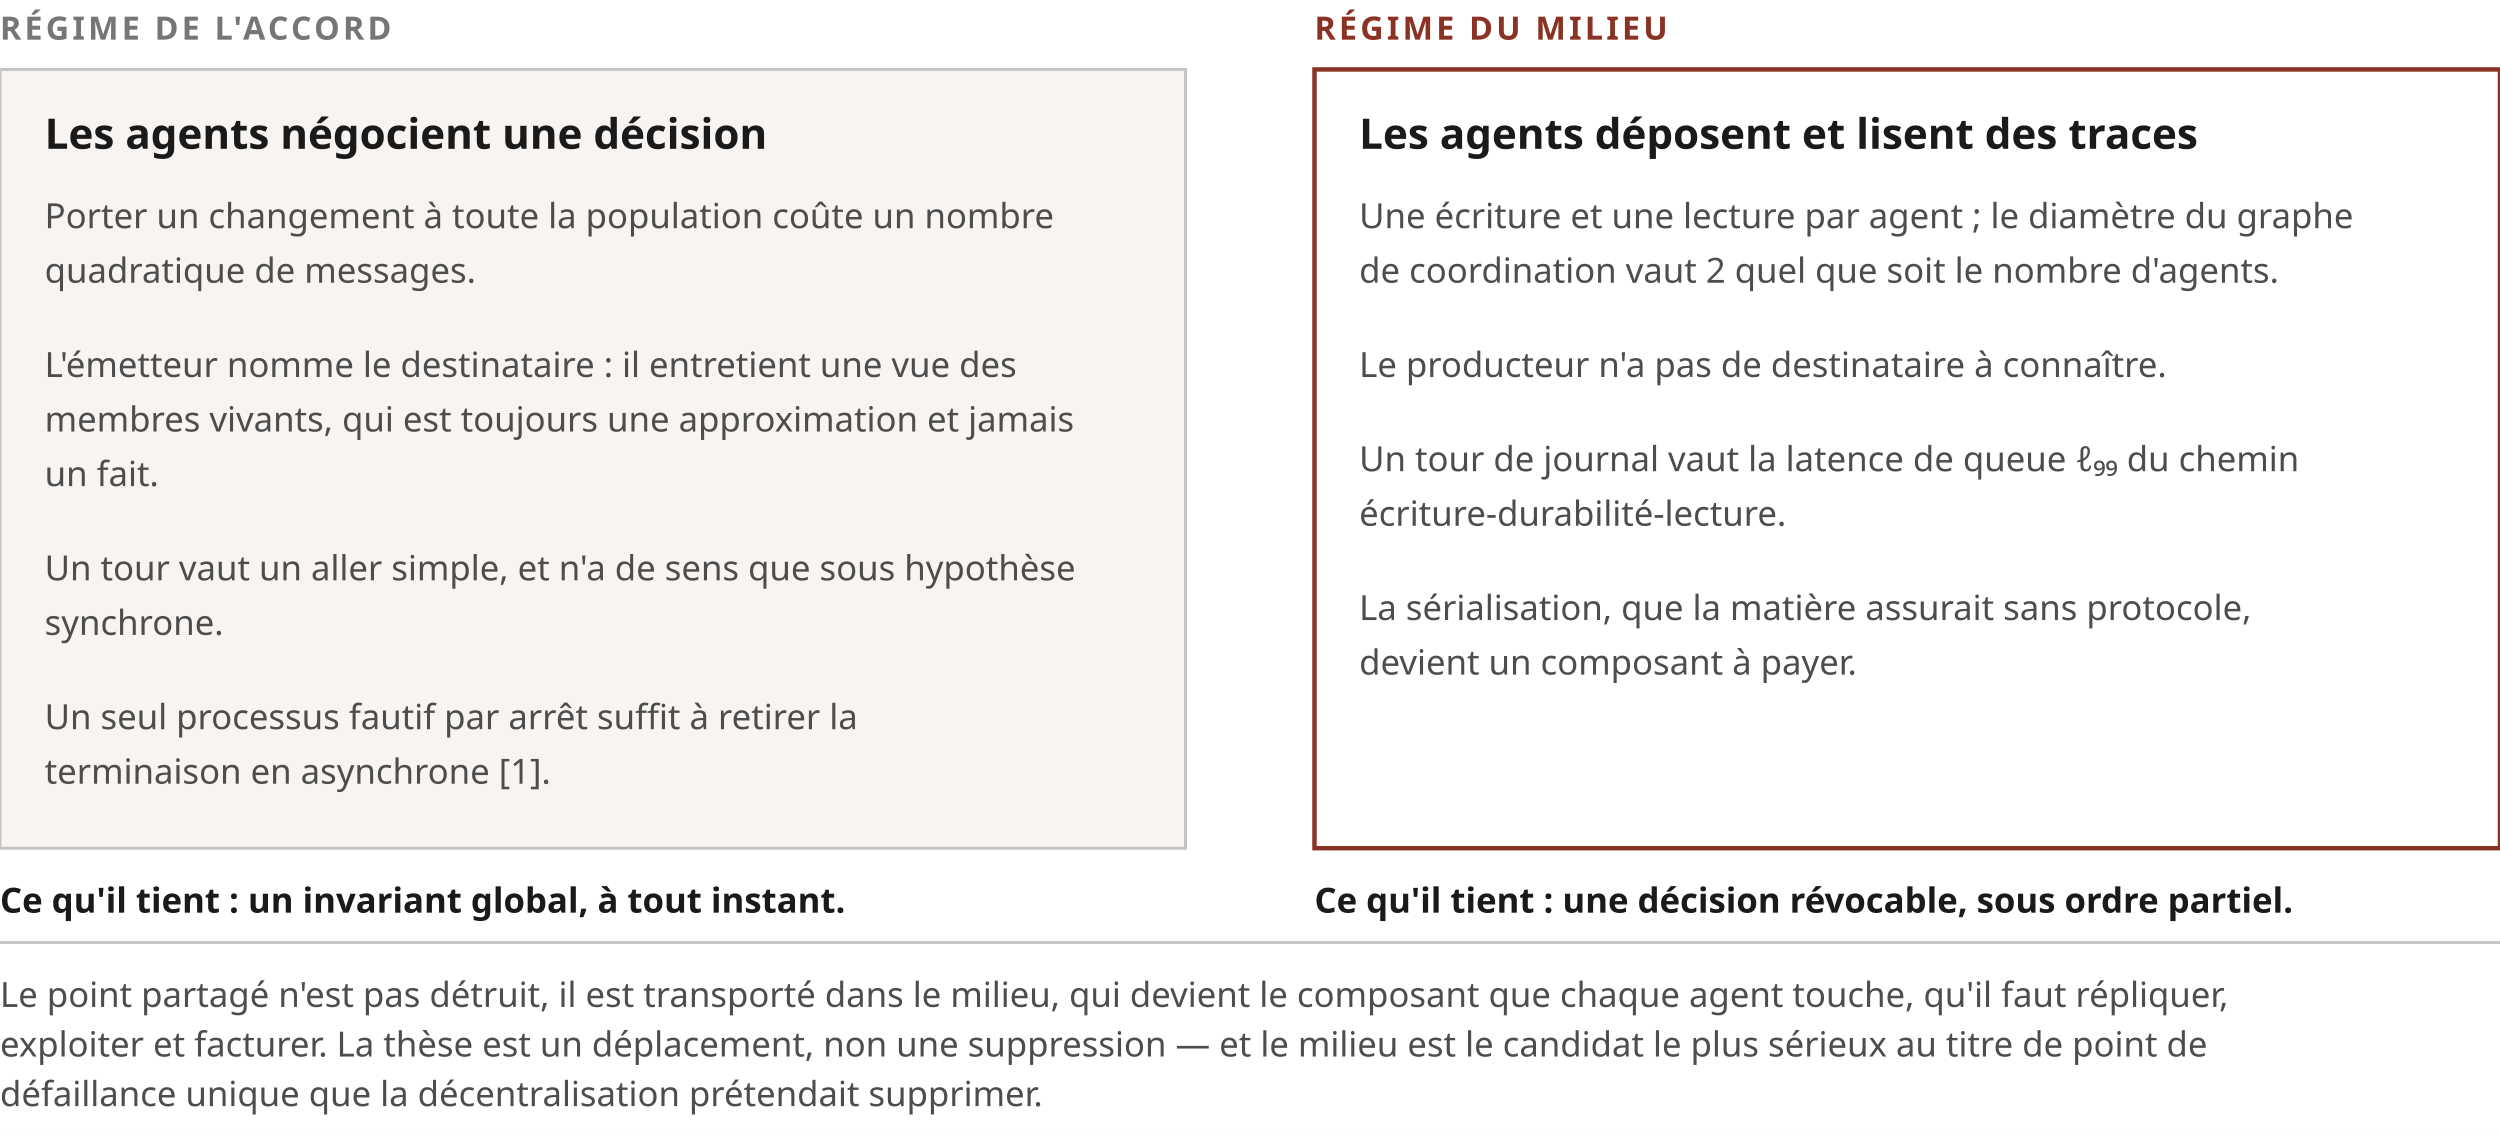
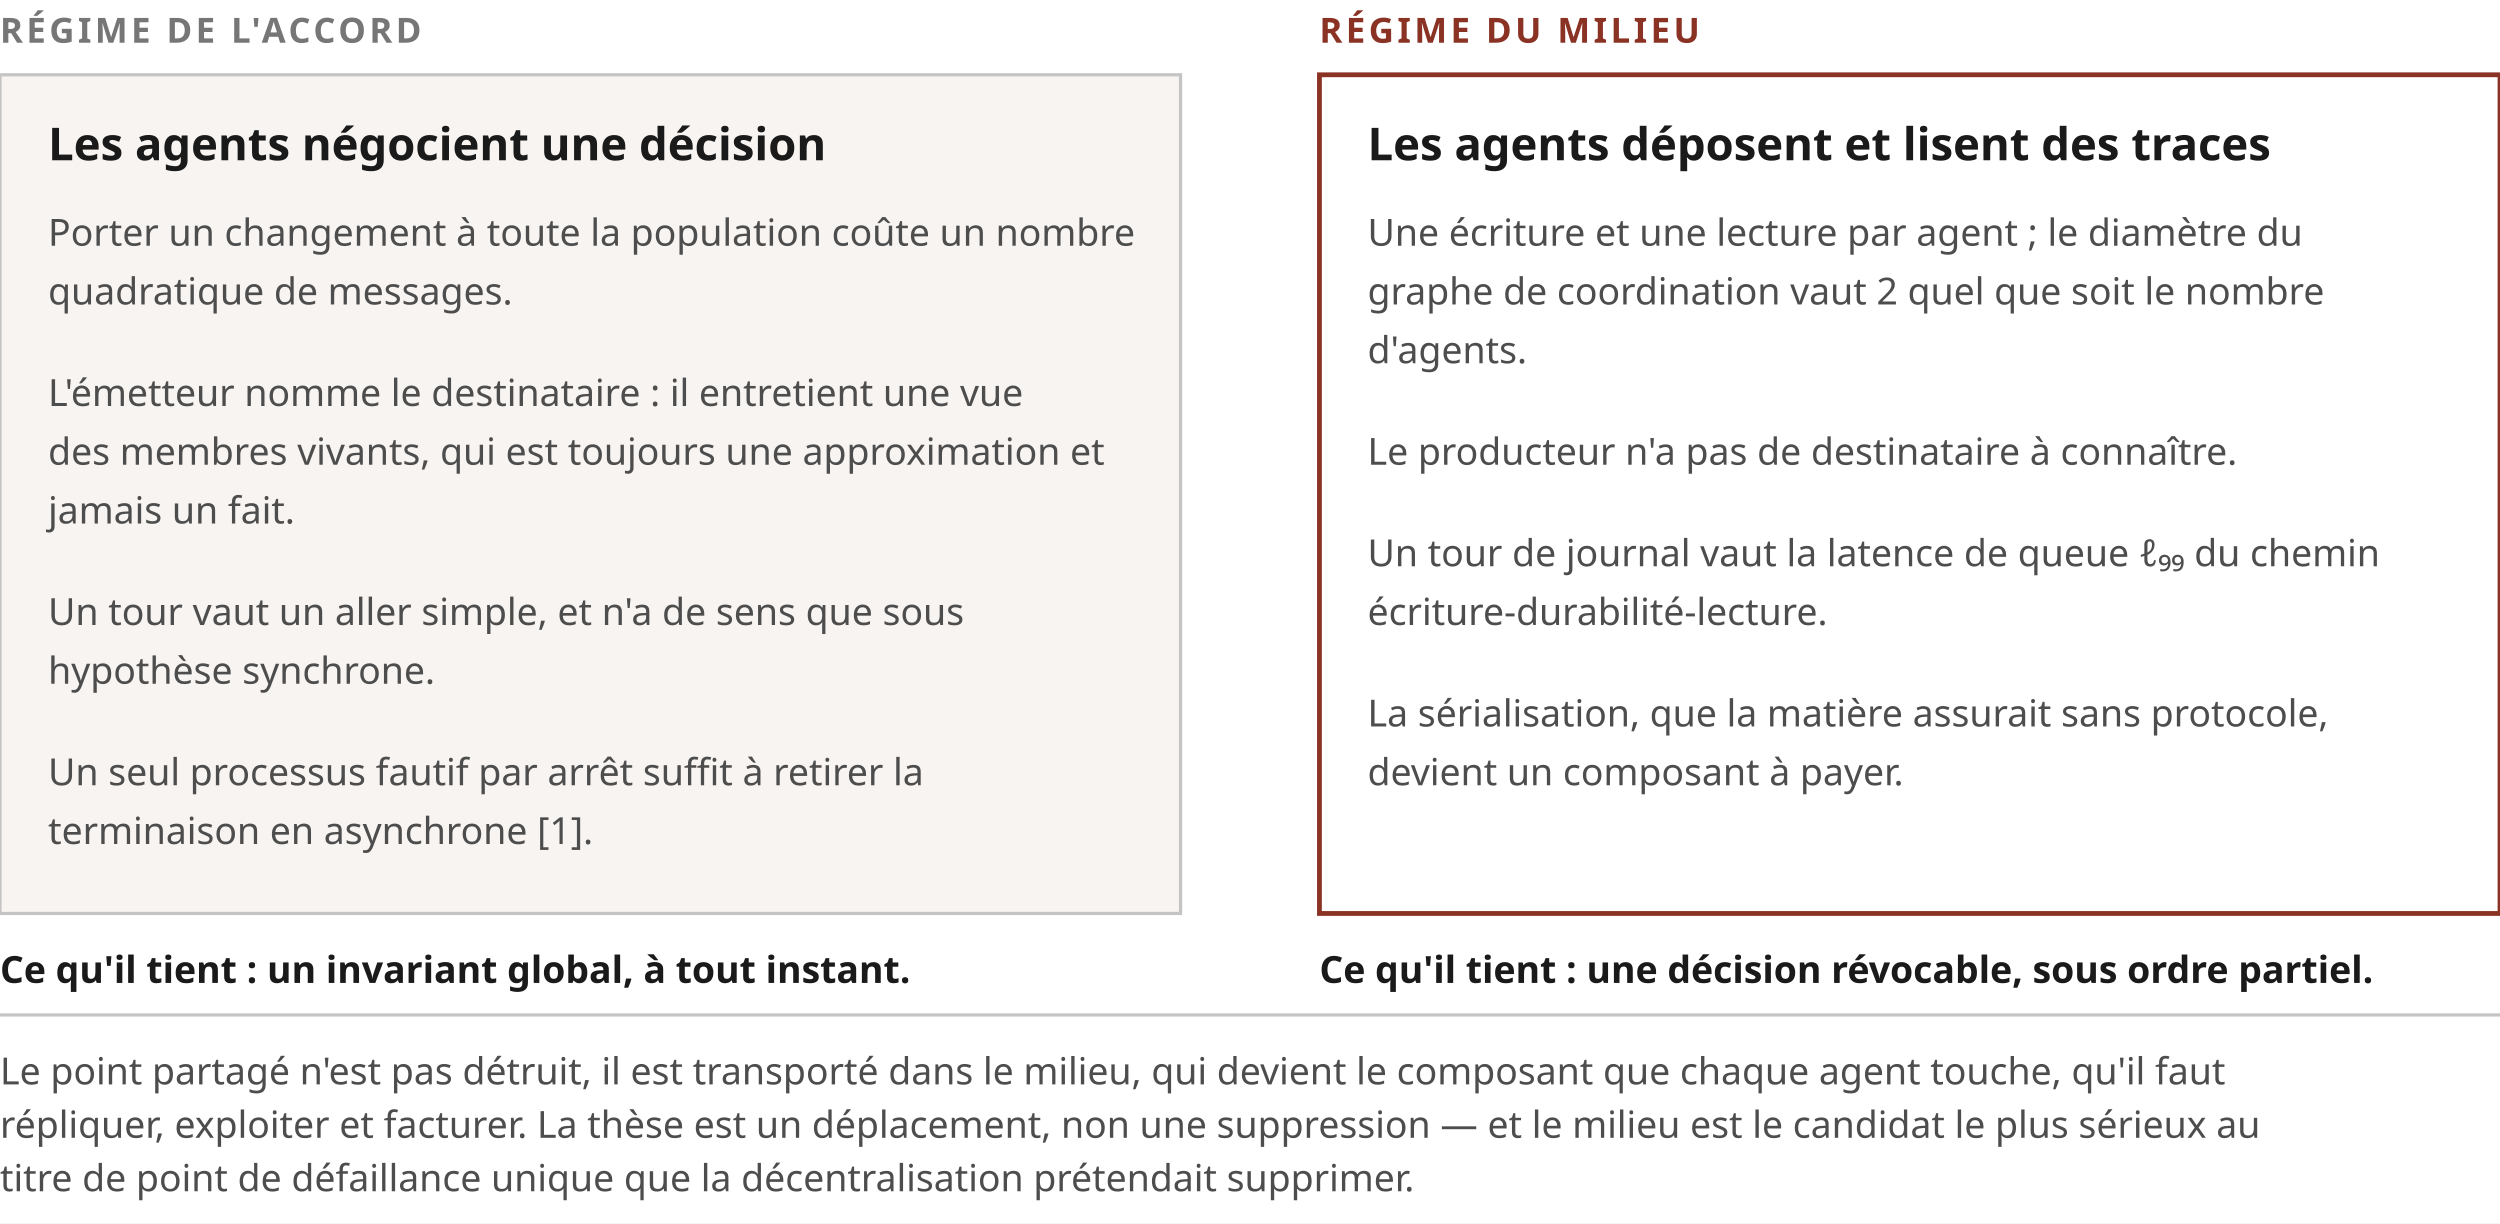
- <svg xmlns="http://www.w3.org/2000/svg" viewBox="0 0 504 229" width="504" height="229" role="img" aria-label="Deux panneaux comparant le regime de l'accord et le regime du milieu evenementiel.">
+ <svg xmlns="http://www.w3.org/2000/svg" viewBox="0 0 468 229" width="468" height="229" role="img" aria-label="Deux panneaux comparant le regime de l'accord et le regime du milieu evenementiel.">
  <defs>
    <style>
  .l      { font-family: Corbel, Candara, "Segoe UI", sans-serif; }
  .bande  { font-size: 8.5px; font-weight: 700; fill: #1A1A1A; }
  .rang   { font-size: 7px;   font-weight: 700; fill: #8A3324; }
  .titre  { font-size: 6.5px; font-weight: 700; fill: #8A3324; letter-spacing: .1em; }
  .titreg { font-size: 6.5px; font-weight: 700; fill: #767676; letter-spacing: .1em; }
  .ann    { font-size: 7px;   fill: #4D4D4D; }
  .annf   { font-size: 7px;   font-weight: 700; fill: #1A1A1A; }
  .renvoi { font-size: 6.2px; fill: #767676; }
  .chiffre{ font-size: 8px;   font-weight: 700; fill: #1A1A1A; }
  </style>
  </defs>
-   <rect x="0" y="0" width="504" height="229" fill="#FFFFFF" />
+   <rect x="0" y="0" width="468" height="229" fill="#FFFFFF" />
  <text class="l titreg" x="0" y="8">RÉGIME DE L'ACCORD</text>
-   <rect x="0" y="14" width="239" height="157" fill="#F7F4F1" stroke="#C4C4C4" stroke-width=".6" />
+   <rect x="0" y="14" width="221" height="157" fill="#F7F4F1" stroke="#C4C4C4" stroke-width=".6" />
  <text class="l bande" x="9" y="30">Les agents négocient une décision</text>
  <text class="l ann" x="9" y="46">Porter un changement à toute la population coûte un nombre</text>
  <text class="l ann" x="9" y="57">quadratique de messages.</text>
-   <text class="l ann" x="9" y="76">L'émetteur nomme le destinataire : il entretient une vue des</text>
-   <text class="l ann" x="9" y="87">membres vivants, qui est toujours une approximation et jamais</text>
-   <text class="l ann" x="9" y="98">un fait.</text>
-   <text class="l ann" x="9" y="117">Un tour vaut un aller simple, et n'a de sens que sous hypothèse</text>
-   <text class="l ann" x="9" y="128">synchrone.</text>
+   <text class="l ann" x="9" y="76">L'émetteur nomme le destinataire : il entretient une vue</text>
+   <text class="l ann" x="9" y="87">des membres vivants, qui est toujours une approximation et</text>
+   <text class="l ann" x="9" y="98">jamais un fait.</text>
+   <text class="l ann" x="9" y="117">Un tour vaut un aller simple, et n'a de sens que sous</text>
+   <text class="l ann" x="9" y="128">hypothèse synchrone.</text>
  <text class="l ann" x="9" y="147">Un seul processus fautif par arrêt suffit à retirer la</text>
  <text class="l ann" x="9" y="158">terminaison en asynchrone [1].</text>
  <text class="l annf" x="0" y="184">Ce qu'il tient : un invariant global, à tout instant.</text>
-   <text class="l titre" x="265" y="8">RÉGIME DU MILIEU</text>
-   <rect x="265" y="14" width="239" height="157" fill="#FFFFFF" stroke="#8A3324" stroke-width=".9" />
-   <text class="l bande" x="274" y="30">Les agents déposent et lisent des traces</text>
-   <text class="l ann" x="274" y="46">Une écriture et une lecture par agent ; le diamètre du graphe</text>
-   <text class="l ann" x="274" y="57">de coordination vaut 2 quel que soit le nombre d'agents.</text>
-   <text class="l ann" x="274" y="76">Le producteur n'a pas de destinataire à connaître.</text>
-   <text class="l ann" x="274" y="95">Un tour de journal vaut la latence de queue ℓ₉₉ du chemin</text>
-   <text class="l ann" x="274" y="106">écriture-durabilité-lecture.</text>
-   <text class="l ann" x="274" y="125">La sérialisation, que la matière assurait sans protocole,</text>
-   <text class="l ann" x="274" y="136">devient un composant à payer.</text>
-   <text class="l annf" x="265" y="184">Ce qu'il tient : une décision révocable, sous ordre partiel.</text>
-   <path d="M 0 190 H 504" fill="none" stroke="#C4C4C4" stroke-width=".6" />
-   <text class="l ann" x="0" y="203">Le point partagé n'est pas détruit, il est transporté dans le milieu, qui devient le composant que chaque agent touche, qu'il faut répliquer,</text>
-   <text class="l ann" x="0" y="213">exploiter et facturer. La thèse est un déplacement, non une suppression — et le milieu est le candidat le plus sérieux au titre de point de</text>
-   <text class="l ann" x="0" y="223">défaillance unique que la décentralisation prétendait supprimer.</text>
+   <text class="l titre" x="247" y="8">RÉGIME DU MILIEU</text>
+   <rect x="247" y="14" width="221" height="157" fill="#FFFFFF" stroke="#8A3324" stroke-width=".9" />
+   <text class="l bande" x="256" y="30">Les agents déposent et lisent des traces</text>
+   <text class="l ann" x="256" y="46">Une écriture et une lecture par agent ; le diamètre du</text>
+   <text class="l ann" x="256" y="57">graphe de coordination vaut 2 quel que soit le nombre</text>
+   <text class="l ann" x="256" y="68">d'agents.</text>
+   <text class="l ann" x="256" y="87">Le producteur n'a pas de destinataire à connaître.</text>
+   <text class="l ann" x="256" y="106">Un tour de journal vaut la latence de queue ℓ₉₉ du chemin</text>
+   <text class="l ann" x="256" y="117">écriture-durabilité-lecture.</text>
+   <text class="l ann" x="256" y="136">La sérialisation, que la matière assurait sans protocole,</text>
+   <text class="l ann" x="256" y="147">devient un composant à payer.</text>
+   <text class="l annf" x="247" y="184">Ce qu'il tient : une décision révocable, sous ordre partiel.</text>
+   <path d="M 0 190 H 468" fill="none" stroke="#C4C4C4" stroke-width=".6" />
+   <text class="l ann" x="0" y="203">Le point partagé n'est pas détruit, il est transporté dans le milieu, qui devient le composant que chaque agent touche, qu'il faut</text>
+   <text class="l ann" x="0" y="213">répliquer, exploiter et facturer. La thèse est un déplacement, non une suppression — et le milieu est le candidat le plus sérieux au</text>
+   <text class="l ann" x="0" y="223">titre de point de défaillance unique que la décentralisation prétendait supprimer.</text>
</svg>
